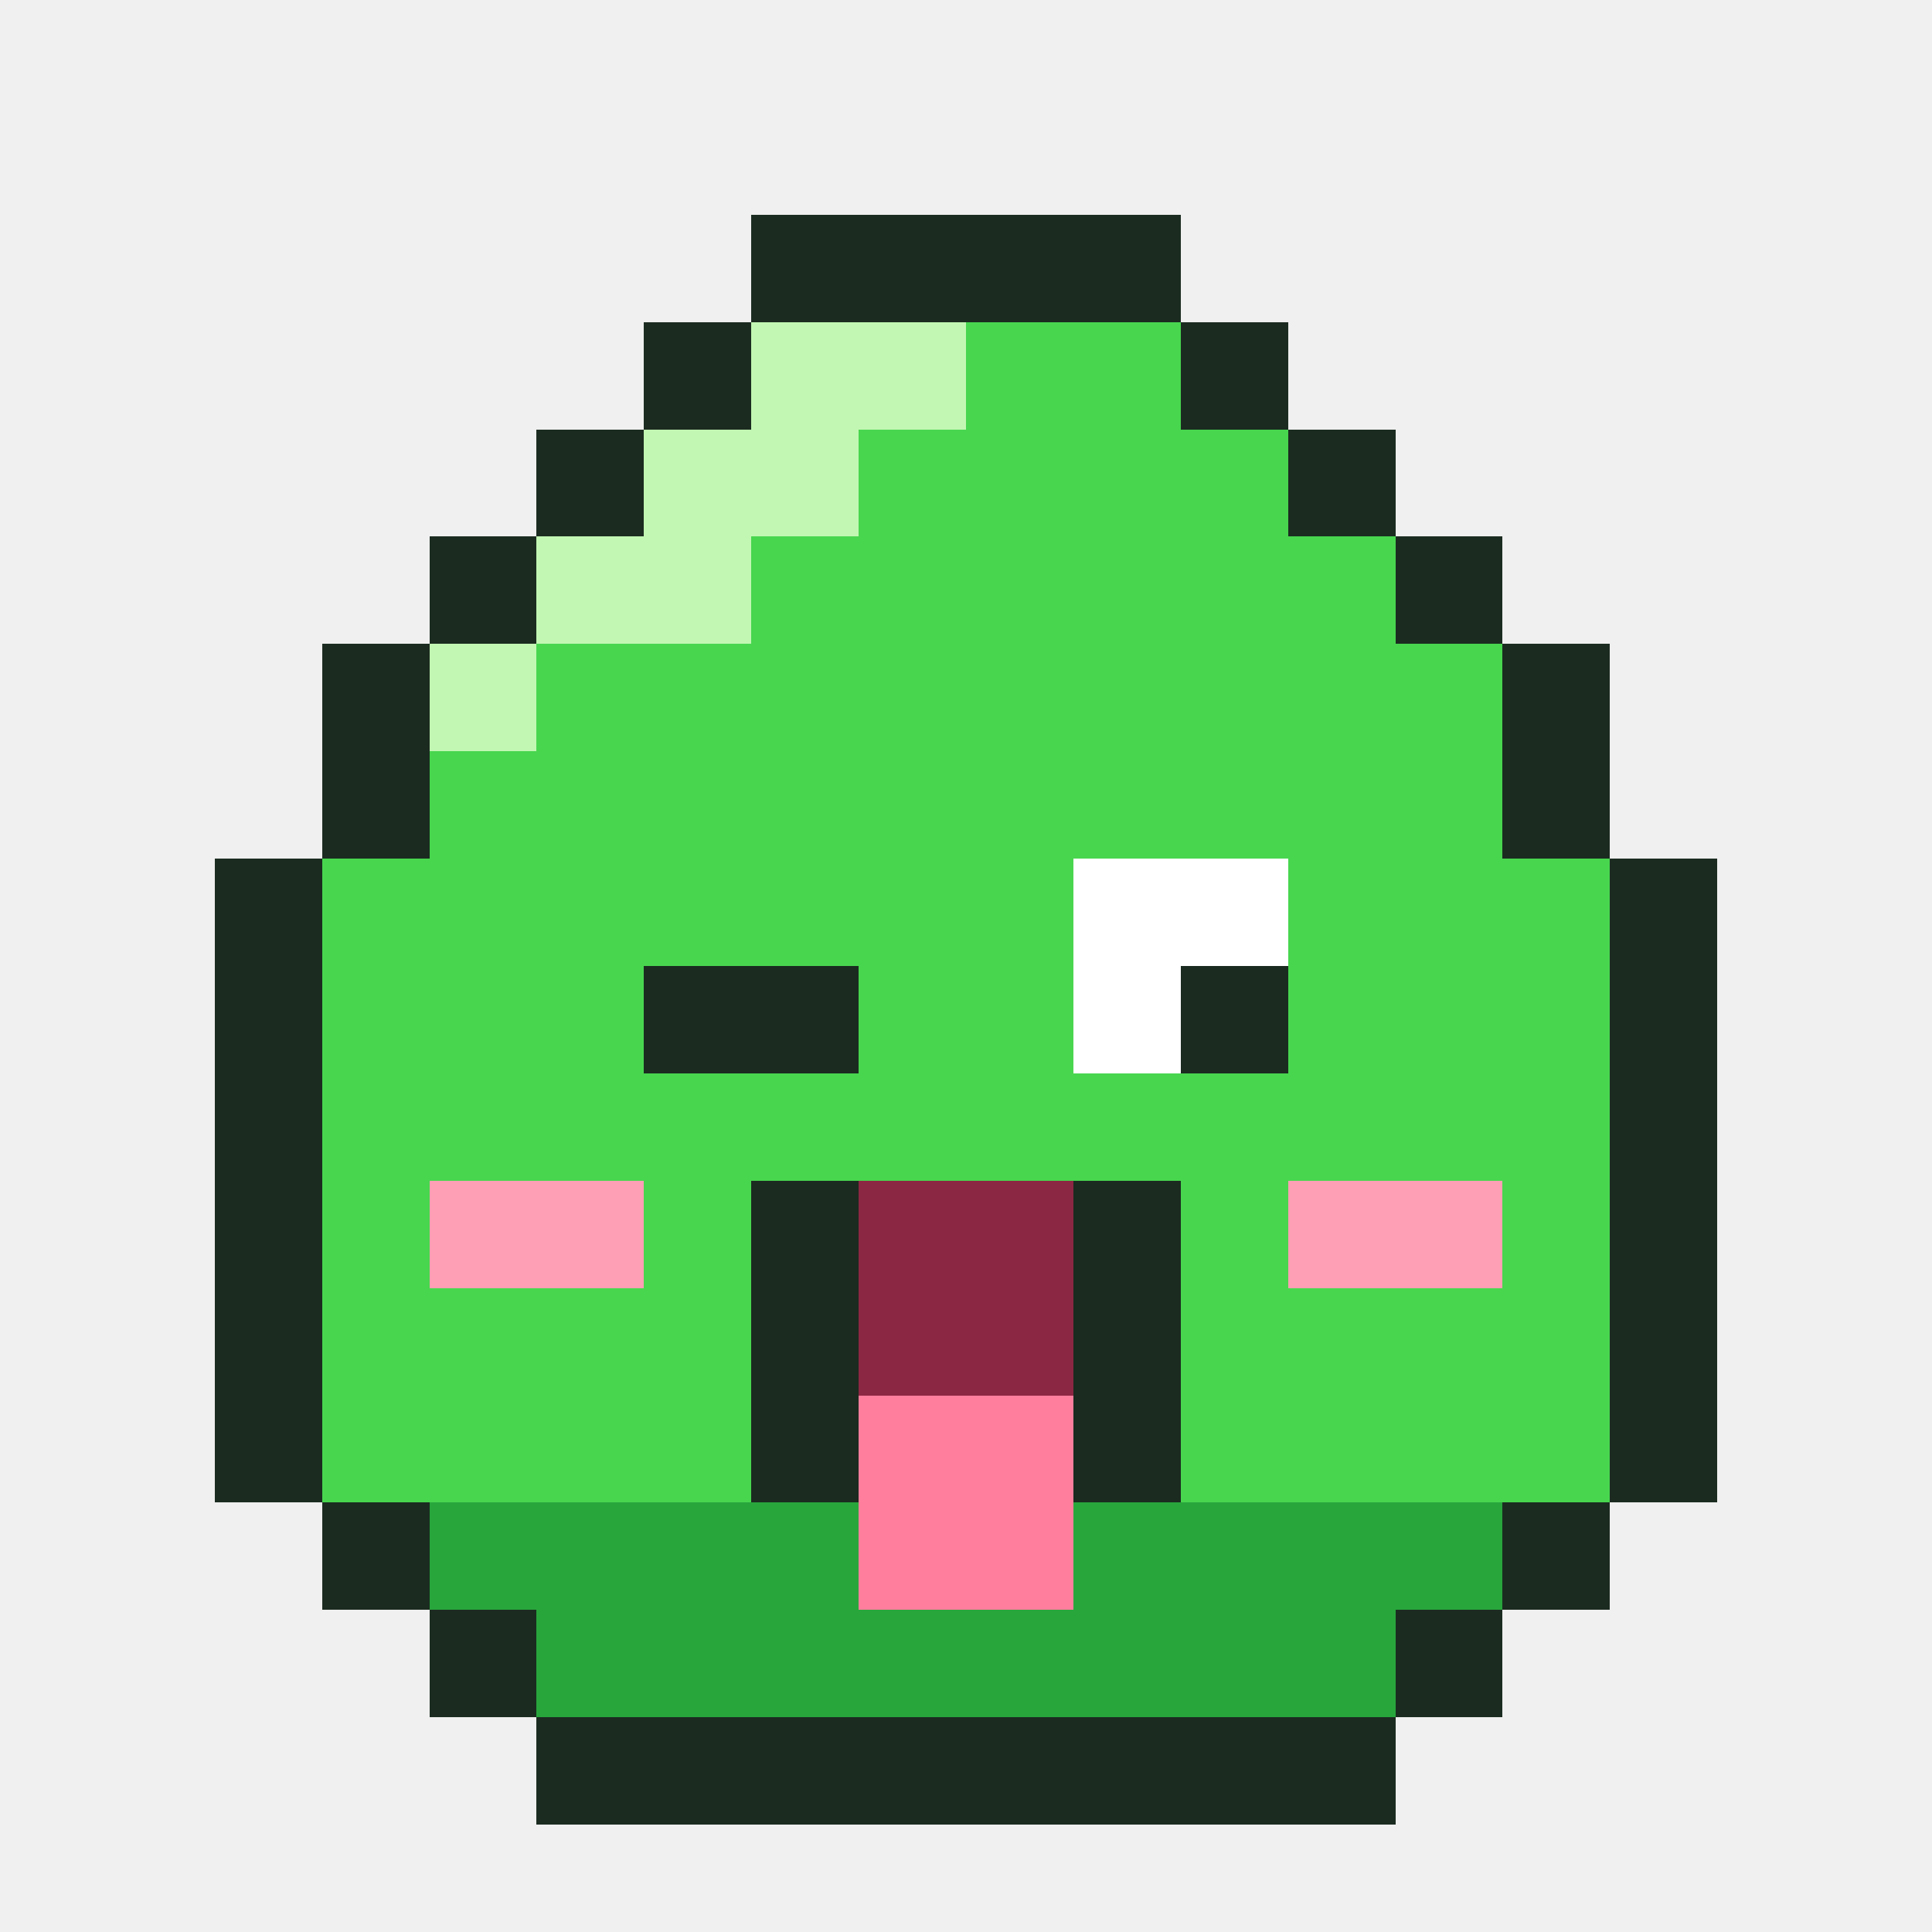
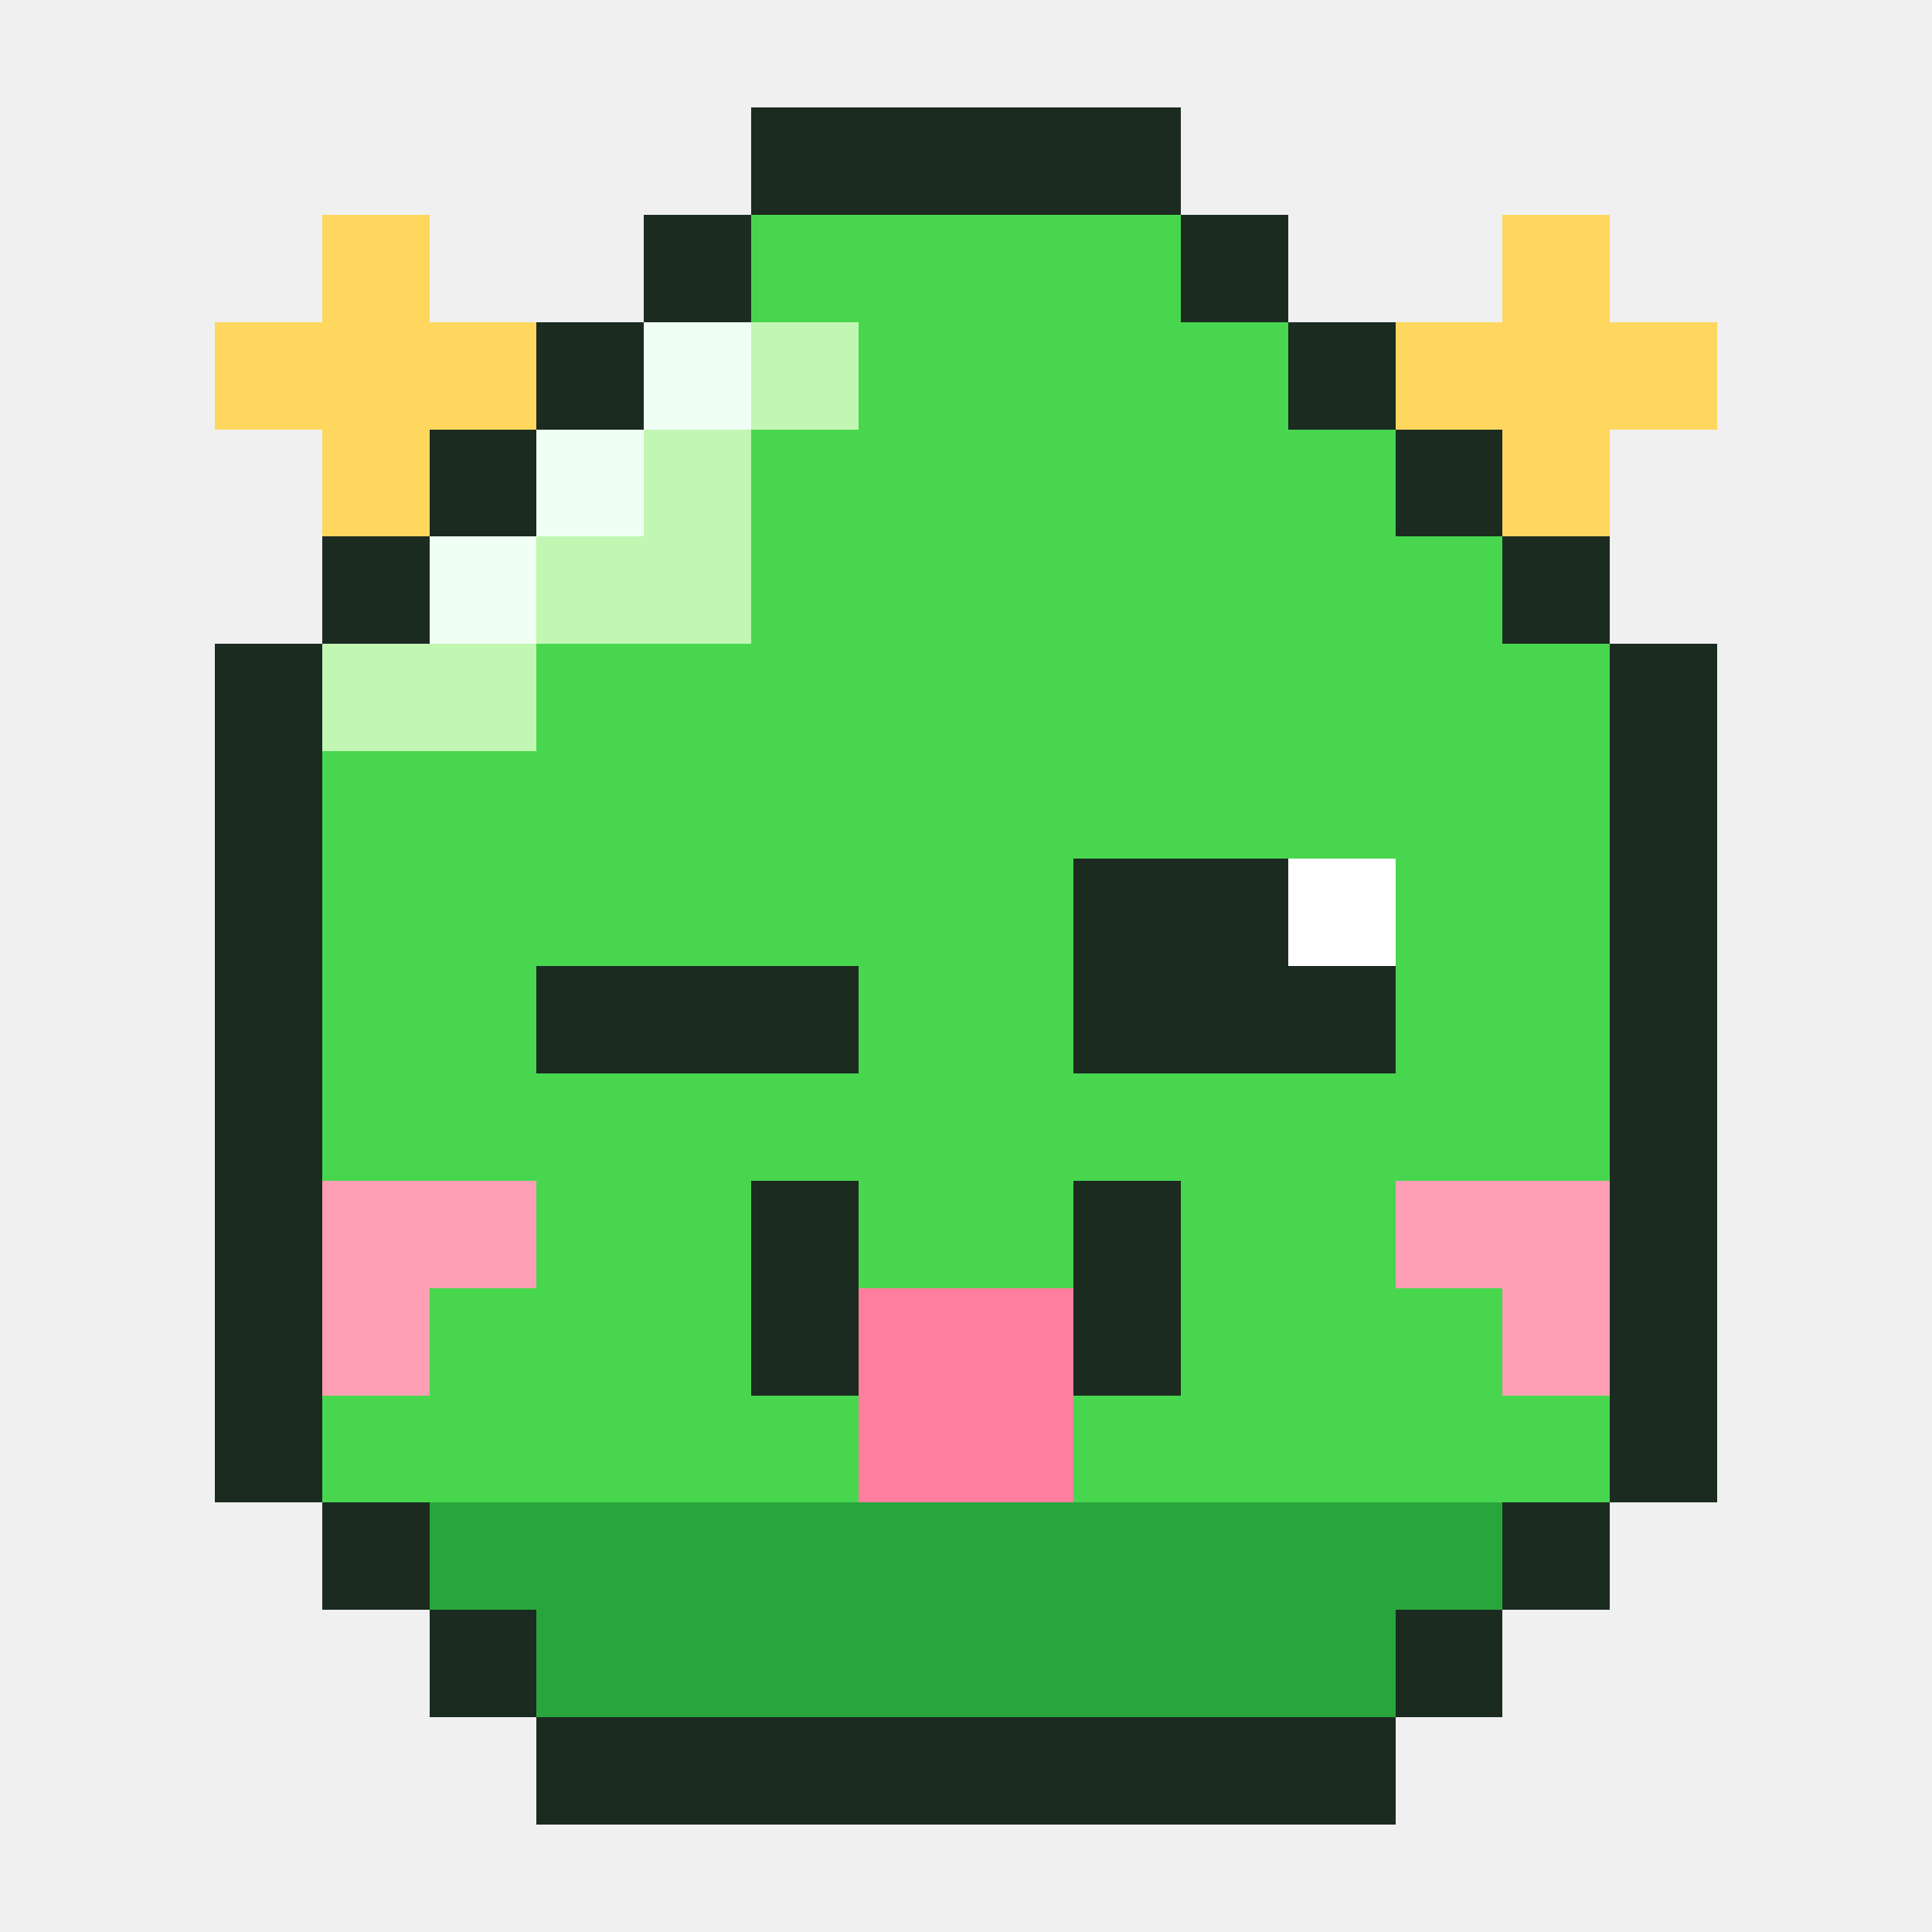
- <svg xmlns="http://www.w3.org/2000/svg" viewBox="-1 -1 18 18" width="512" height="512" shape-rendering="crispEdges" role="img" aria-label="Ludo Atlas logo (classic)">
-   <path fill="#1B2B20" d="M6 1h4v1h-4zM5 2h1v1h-1zM10 2h1v1h-1zM4 3h1v1h-1zM11 3h1v1h-1zM3 4h1v1h-1zM12 4h1v1h-1zM2 5h1v1h-1zM13 5h1v1h-1zM2 6h1v1h-1zM13 6h1v1h-1zM1 7h1v1h-1zM14 7h1v1h-1zM1 8h1v1h-1zM5 8h2v1h-2zM10 8h1v1h-1zM14 8h1v1h-1zM1 9h1v1h-1zM14 9h1v1h-1zM1 10h1v1h-1zM6 10h1v1h-1zM9 10h1v1h-1zM14 10h1v1h-1zM1 11h1v1h-1zM6 11h1v1h-1zM9 11h1v1h-1zM14 11h1v1h-1zM1 12h1v1h-1zM6 12h1v1h-1zM9 12h1v1h-1zM14 12h1v1h-1zM2 13h1v1h-1zM13 13h1v1h-1zM3 14h1v1h-1zM12 14h1v1h-1zM4 15h8v1h-8z" />
-   <path fill="#C2F7B3" d="M6 2h2v1h-2zM5 3h2v1h-2zM4 4h2v1h-2zM3 5h1v1h-1z" />
-   <path fill="#48D64F" d="M8 2h2v1h-2zM7 3h4v1h-4zM6 4h6v1h-6zM4 5h9v1h-9zM3 6h10v1h-10zM2 7h7v1h-7zM11 7h3v1h-3zM2 8h3v1h-3zM7 8h2v1h-2zM11 8h3v1h-3zM2 9h12v1h-12zM2 10h1v1h-1zM5 10h1v1h-1zM10 10h1v1h-1zM13 10h1v1h-1zM2 11h4v1h-4zM10 11h4v1h-4zM2 12h4v1h-4zM10 12h4v1h-4z" />
-   <path fill="#FFFFFF" d="M9 7h2v1h-2zM9 8h1v1h-1z" />
-   <path fill="#FF9FB5" d="M3 10h2v1h-2zM11 10h2v1h-2z" />
-   <path fill="#8C2743" d="M7 10h2v1h-2zM7 11h2v1h-2z" />
-   <path fill="#FF7E9D" d="M7 12h2v1h-2zM7 13h2v1h-2z" />
-   <path fill="#28A63C" d="M3 13h4v1h-4zM9 13h4v1h-4zM4 14h8v1h-8z" />
+ <svg xmlns="http://www.w3.org/2000/svg" viewBox="-1 -1 18 18" width="512" height="512" shape-rendering="crispEdges" role="img" aria-label="Ludo Atlas logo (pixel alternate)">
+   <path fill="#1B2B20" d="M6 0h1v1h-1zM7 0h1v1h-1zM8 0h1v1h-1zM9 0h1v1h-1zM5 1h1v1h-1zM10 1h1v1h-1zM4 2h1v1h-1zM11 2h1v1h-1zM3 3h1v1h-1zM12 3h1v1h-1zM2 4h1v1h-1zM13 4h1v1h-1zM1 5h1v1h-1zM14 5h1v1h-1zM1 6h1v1h-1zM14 6h1v1h-1zM1 7h1v1h-1zM14 7h1v1h-1zM1 8h1v1h-1zM14 8h1v1h-1zM1 9h1v1h-1zM14 9h1v1h-1zM1 10h1v1h-1zM14 10h1v1h-1zM1 11h1v1h-1zM14 11h1v1h-1zM1 12h1v1h-1zM14 12h1v1h-1zM2 13h1v1h-1zM13 13h1v1h-1zM3 14h1v1h-1zM12 14h1v1h-1zM4 15h1v1h-1zM5 15h1v1h-1zM6 15h1v1h-1zM7 15h1v1h-1zM8 15h1v1h-1zM9 15h1v1h-1zM10 15h1v1h-1zM11 15h1v1h-1z" />
+   <path fill="#48D64F" d="M6 1h1v1h-1zM7 1h1v1h-1zM8 1h1v1h-1zM9 1h1v1h-1zM7 2h1v1h-1zM8 2h1v1h-1zM9 2h1v1h-1zM10 2h1v1h-1zM6 3h1v1h-1zM7 3h1v1h-1zM8 3h1v1h-1zM9 3h1v1h-1zM10 3h1v1h-1zM11 3h1v1h-1zM6 4h1v1h-1zM7 4h1v1h-1zM8 4h1v1h-1zM9 4h1v1h-1zM10 4h1v1h-1zM11 4h1v1h-1zM12 4h1v1h-1zM4 5h1v1h-1zM5 5h1v1h-1zM6 5h1v1h-1zM7 5h1v1h-1zM8 5h1v1h-1zM9 5h1v1h-1zM10 5h1v1h-1zM11 5h1v1h-1zM12 5h1v1h-1zM13 5h1v1h-1zM2 6h1v1h-1zM3 6h1v1h-1zM4 6h1v1h-1zM5 6h1v1h-1zM6 6h1v1h-1zM7 6h1v1h-1zM8 6h1v1h-1zM9 6h1v1h-1zM10 6h1v1h-1zM11 6h1v1h-1zM12 6h1v1h-1zM13 6h1v1h-1zM2 7h1v1h-1zM3 7h1v1h-1zM4 7h1v1h-1zM5 7h1v1h-1zM6 7h1v1h-1zM7 7h1v1h-1zM8 7h1v1h-1zM12 7h1v1h-1zM13 7h1v1h-1zM2 8h1v1h-1zM3 8h1v1h-1zM7 8h1v1h-1zM8 8h1v1h-1zM12 8h1v1h-1zM13 8h1v1h-1zM2 9h1v1h-1zM3 9h1v1h-1zM4 9h1v1h-1zM5 9h1v1h-1zM6 9h1v1h-1zM7 9h1v1h-1zM8 9h1v1h-1zM9 9h1v1h-1zM10 9h1v1h-1zM11 9h1v1h-1zM12 9h1v1h-1zM13 9h1v1h-1zM4 10h1v1h-1zM5 10h1v1h-1zM7 10h1v1h-1zM8 10h1v1h-1zM10 10h1v1h-1zM11 10h1v1h-1zM3 11h1v1h-1zM4 11h1v1h-1zM5 11h1v1h-1zM10 11h1v1h-1zM11 11h1v1h-1zM12 11h1v1h-1zM2 12h1v1h-1zM3 12h1v1h-1zM4 12h1v1h-1zM5 12h1v1h-1zM6 12h1v1h-1zM9 12h1v1h-1zM10 12h1v1h-1zM11 12h1v1h-1zM12 12h1v1h-1zM13 12h1v1h-1z" />
+   <path fill="#28A63C" d="M3 13h1v1h-1zM4 13h1v1h-1zM5 13h1v1h-1zM6 13h1v1h-1zM7 13h1v1h-1zM8 13h1v1h-1zM9 13h1v1h-1zM10 13h1v1h-1zM11 13h1v1h-1zM12 13h1v1h-1zM4 14h1v1h-1zM5 14h1v1h-1zM6 14h1v1h-1zM7 14h1v1h-1zM8 14h1v1h-1zM9 14h1v1h-1zM10 14h1v1h-1zM11 14h1v1h-1z" />
+   <path fill="#C2F7B3" d="M6 2h1v1h-1zM5 3h1v1h-1zM4 4h1v1h-1zM5 4h1v1h-1zM2 5h1v1h-1zM3 5h1v1h-1z" />
+   <path fill="#EFFFF3" d="M5 2h1v1h-1zM4 3h1v1h-1zM3 4h1v1h-1z" />
+   <path fill="#FFFFFF" d="M11 7h1v1h-1z" />
+   <path fill="#FF9FB5" d="M2 10h1v1h-1zM3 10h1v1h-1zM12 10h1v1h-1zM13 10h1v1h-1zM2 11h1v1h-1zM13 11h1v1h-1z" />
+   <path fill="#1B2B20" d="M9 7h1v1h-1zM10 7h1v1h-1zM4 8h1v1h-1zM5 8h1v1h-1zM6 8h1v1h-1zM9 8h1v1h-1zM10 8h1v1h-1zM11 8h1v1h-1zM6 10h1v1h-1zM9 10h1v1h-1zM6 11h1v1h-1zM9 11h1v1h-1z" />
+   <path fill="#FF7E9D" d="M7 11h1v1h-1zM8 11h1v1h-1zM7 12h1v1h-1zM8 12h1v1h-1z" />
+   <path fill="#FFD75E" d="M2 1h1v1h-1zM13 1h1v1h-1zM1 2h1v1h-1zM2 2h1v1h-1zM3 2h1v1h-1zM12 2h1v1h-1zM13 2h1v1h-1zM14 2h1v1h-1zM2 3h1v1h-1zM13 3h1v1h-1z" />
</svg>
